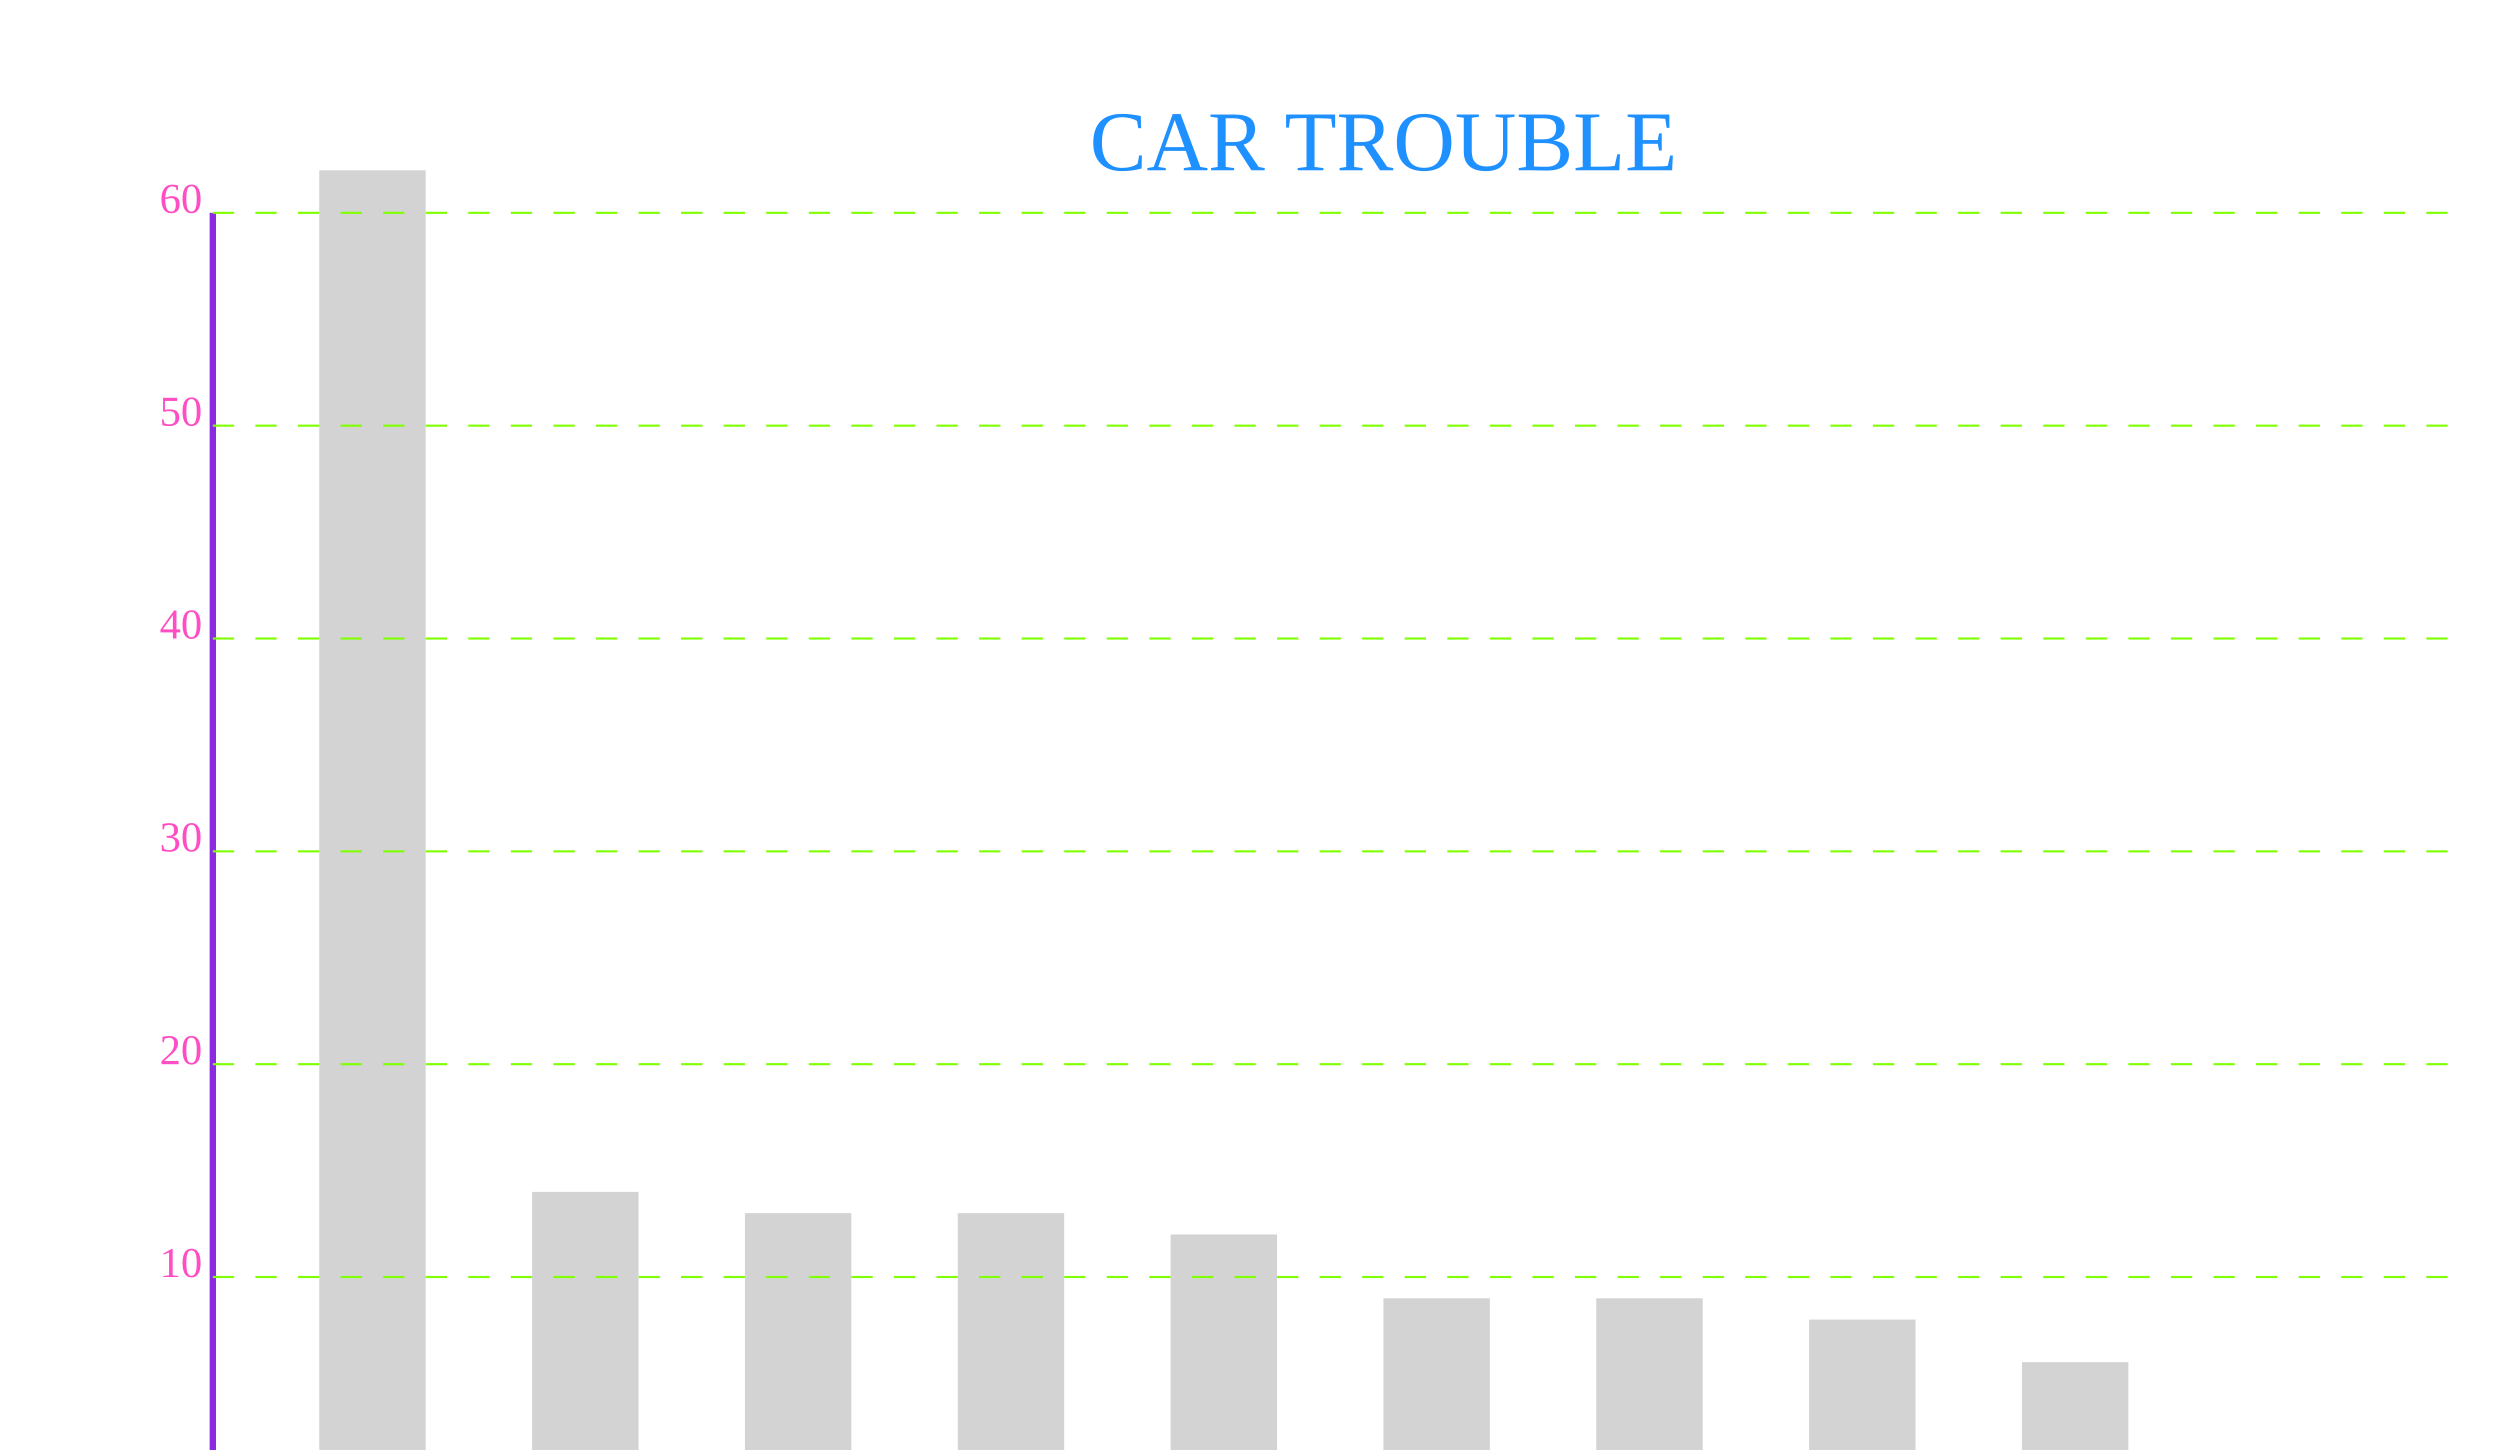
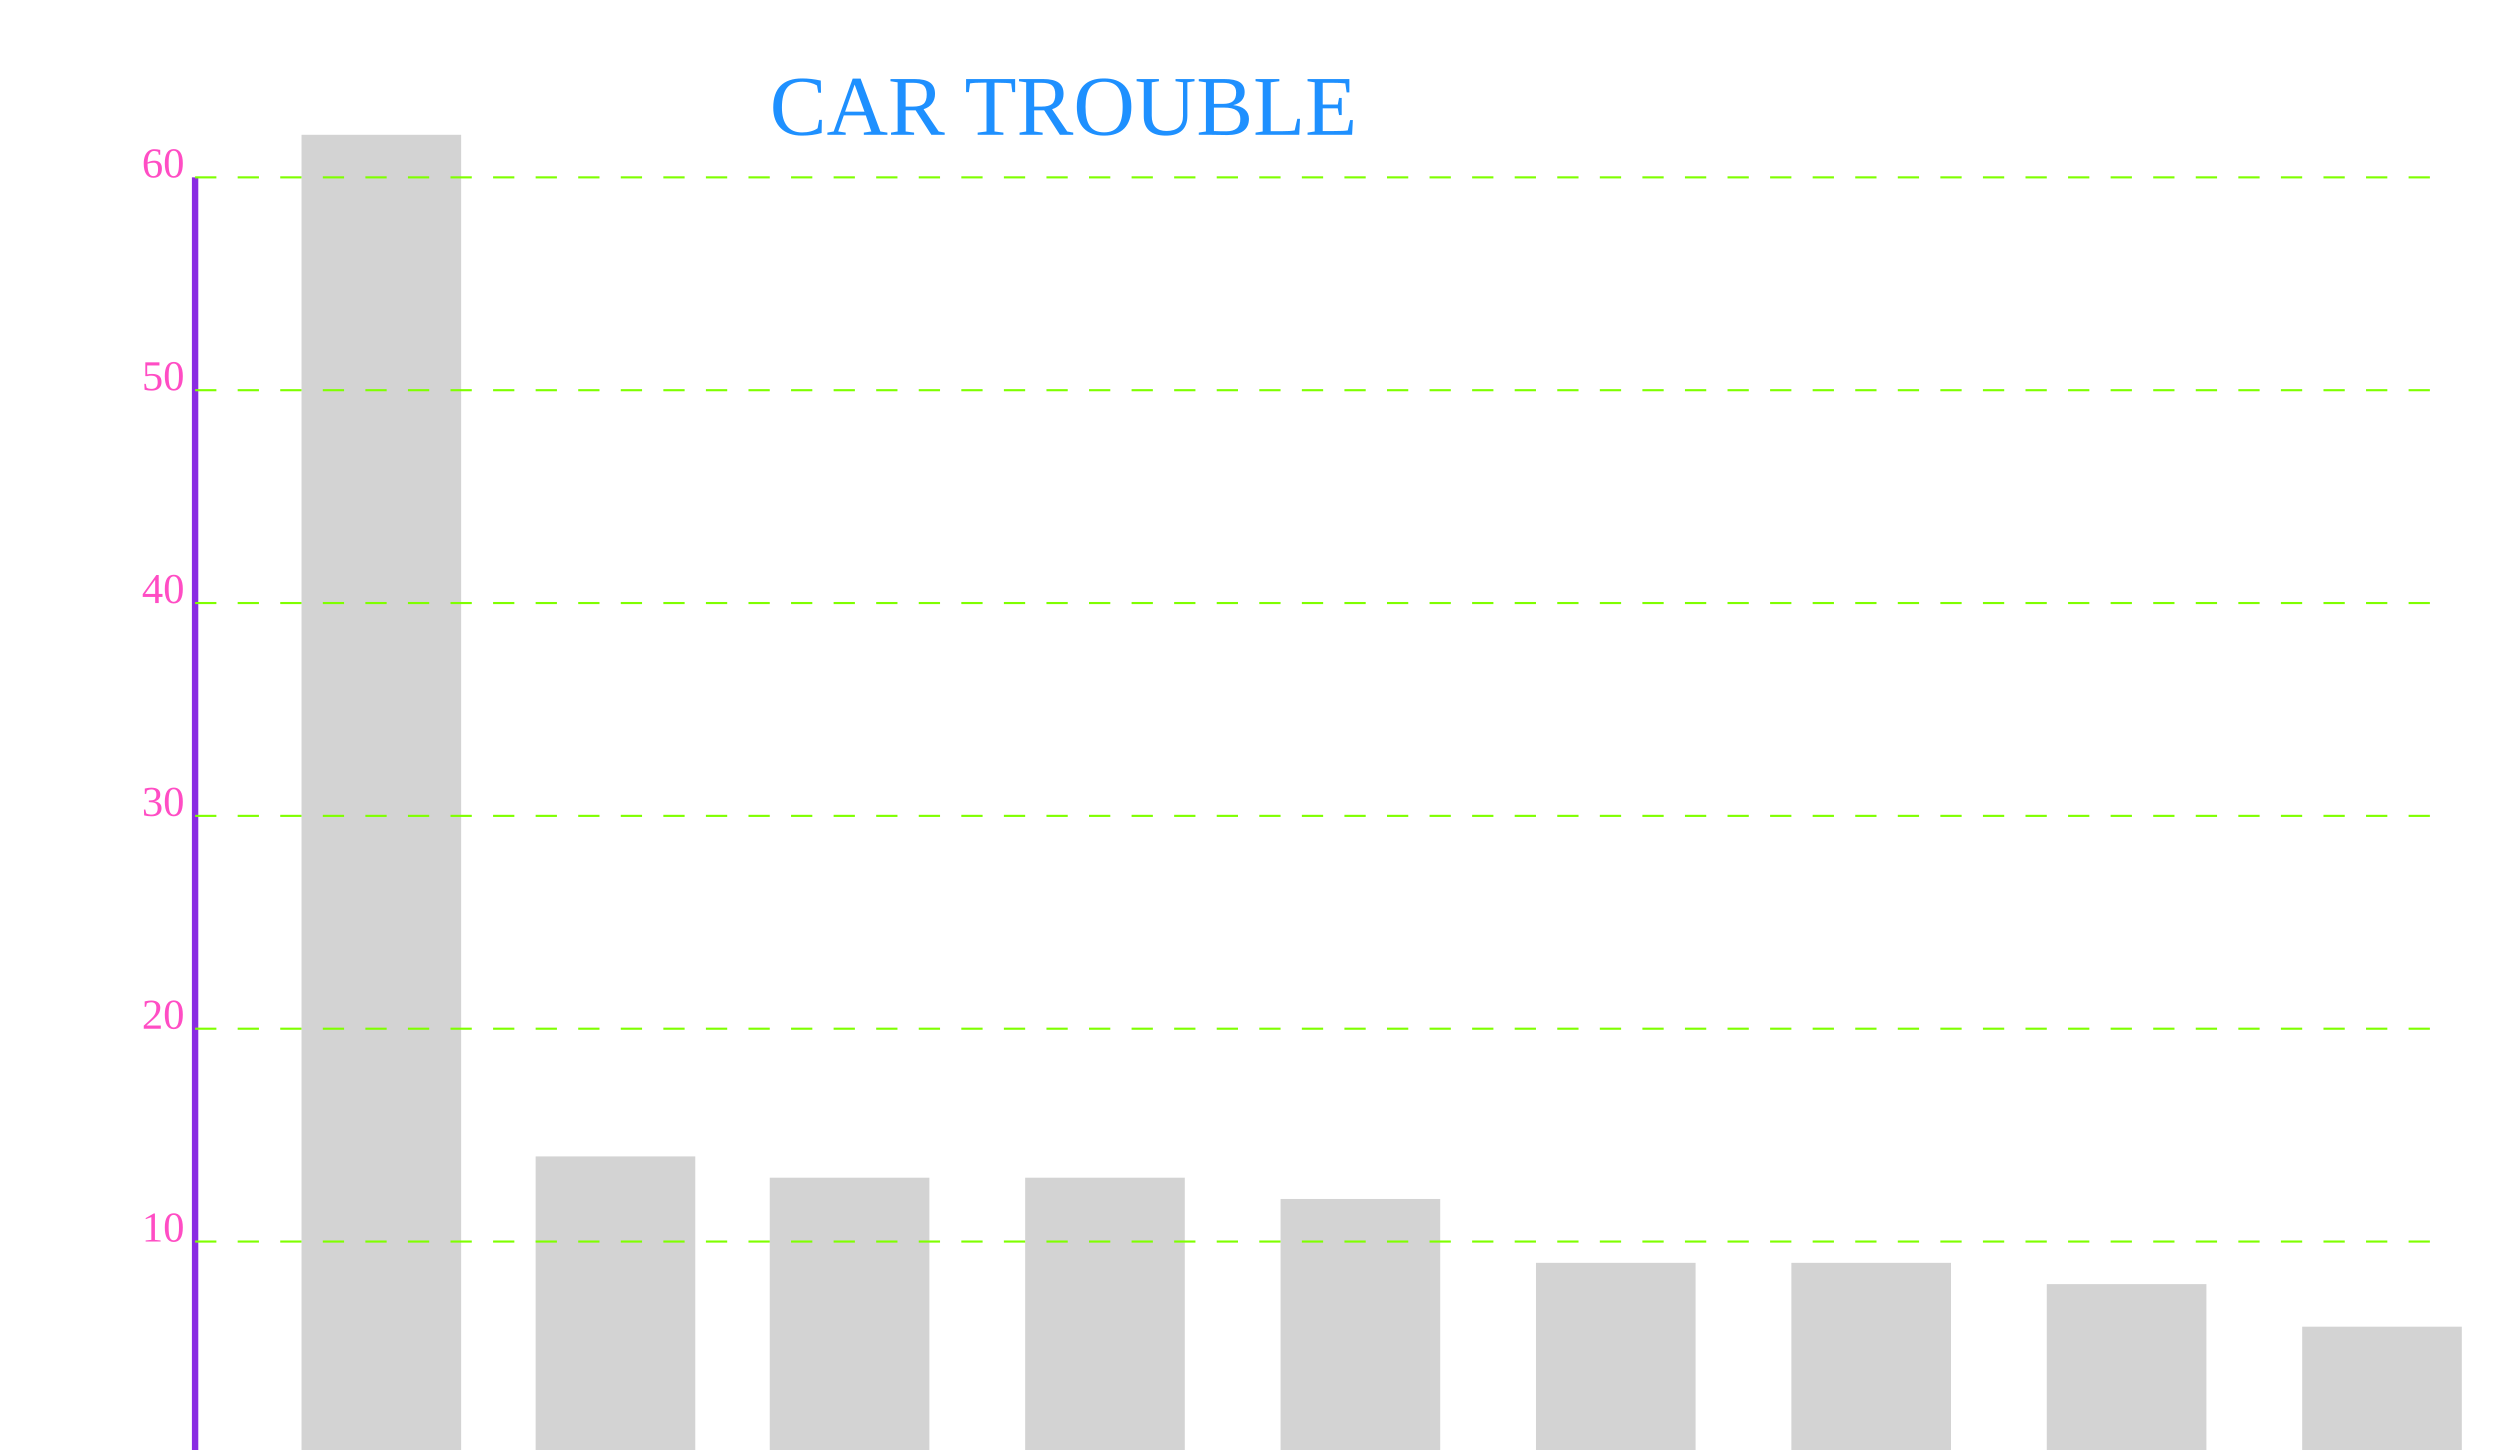
<svg xmlns="http://www.w3.org/2000/svg" width="100%" height="100%">
-   <g transform="translate(25, 350) scale(.5)">
-     <text x="600" y="-620" text-anchor="middle" fill="DodgerBlue" font-size="40">CAR TROUBLE</text>
+   <g transform="translate(25, 410) scale(.6)">
+     <text x="320" y="-620" text-anchor="start" fill="DodgerBlue" font-size="40">CAR TROUBLE</text>
    <line x1="50" y1="0" x2="1200" y2="0" stroke="BlueViolet" stroke-width="3" />
    <line x1="50" y1="0" x2="50" y2="-600" stroke="BlueViolet" stroke-width="3" />
    <g id="Cyborg">
      <text x="100 " y="30" text-anchor="start" font-size="22" fill="blue">Cyborg</text>
-       <rect x="100" y="-620" width="50" height="620" fill="lightgrey" />
+       <rect x="100" y="-620" width="75" height="620" fill="lightgrey" />
    </g>
    <g id="Raven">
-       <text x="200 " y="30" text-anchor="start" font-size="22" fill="blue">Raven</text>
-       <rect x="200" y="-140" width="50" height="140" fill="lightgrey" />
+       <text x="210 " y="30" text-anchor="start" font-size="22" fill="blue">Raven</text>
+       <rect x="210" y="-140" width="75" height="140" fill="lightgrey" />
    </g>
    <g id="Cash">
-       <text x="300 " y="30" text-anchor="start" font-size="22" fill="blue">Cash</text>
-       <rect x="300" y="-130" width="50" height="130" fill="lightgrey" />
+       <text x="320 " y="30" text-anchor="start" font-size="22" fill="blue">Cash</text>
+       <rect x="320" y="-130" width="75" height="130" fill="lightgrey" />
    </g>
    <g id="Gizmo">
-       <text x="400 " y="30" text-anchor="start" font-size="22" fill="blue">Gizmo</text>
-       <rect x="400" y="-130" width="50" height="130" fill="lightgrey" />
+       <text x="440 " y="30" text-anchor="start" font-size="22" fill="blue">Gizmo</text>
+       <rect x="440" y="-130" width="75" height="130" fill="lightgrey" />
    </g>
    <g id="Sammy">
-       <text x="500 " y="30" text-anchor="start" font-size="22" fill="blue">Sammy</text>
-       <rect x="500" y="-120" width="50" height="120" fill="lightgrey" />
+       <text x="560 " y="30" text-anchor="start" font-size="22" fill="blue">Sammy</text>
+       <rect x="560" y="-120" width="75" height="120" fill="lightgrey" />
    </g>
    <g id="BeastBoy">
-       <text x="600 " y="30" text-anchor="start" font-size="22" fill="blue">Beast Boy</text>
-       <rect x="600" y="-90" width="50" height="90" fill="lightgrey" />
+       <text x="680 " y="30" text-anchor="start" font-size="22" fill="blue">Beast Boy</text>
+       <rect x="680" y="-90" width="75" height="90" fill="lightgrey" />
    </g>
    <g id="Robin">
-       <text x="700 " y="30" text-anchor="start" font-size="22" fill="blue">Robin</text>
-       <rect x="700" y="-90" width="50" height="90" fill="lightgrey" />
+       <text x="800 " y="30" text-anchor="start" font-size="22" fill="blue">Robin</text>
+       <rect x="800" y="-90" width="75" height="90" fill="lightgrey" />
    </g>
    <g id="Starfire">
-       <text x="800 " y="30" text-anchor="start" font-size="22" fill="blue">Starfire</text>
-       <rect x="800" y="-80" width="50" height="80" fill="lightgrey" />
+       <text x="920 " y="30" text-anchor="start" font-size="22" fill="blue">Starfire</text>
+       <rect x="920" y="-80" width="75" height="80" fill="lightgrey" />
    </g>
    <g id="Overload">
-       <text x="900 " y="30" text-anchor="start" font-size="22" fill="blue">Overload</text>
-       <rect x="900" y="-60" width="50" height="60" fill="lightgrey" />
+       <text x="1040 " y="30" text-anchor="start" font-size="22" fill="blue">Overload</text>
+       <rect x="1040" y="-60" width="75" height="60" fill="lightgrey" />
    </g>
    <text x="35" y="-100" fill="#ff4dc4" text-anchor="middle" font-size="20">10</text>
    <line x1="50" y1="-100" x2="1100" y2="-100" stroke="Chartreuse" stroke-dasharray="10" />
    <text x="35" y="-200" fill="#ff4dc4" text-anchor="middle" font-size="20">20</text>
    <line x1="50" y1="-200" x2="1100" y2="-200" stroke="Chartreuse" stroke-dasharray="10" />
    <text x="35" y="-300" fill="#ff4dc4" text-anchor="middle" font-size="20">30</text>
    <line x1="50" y1="-300" x2="1100" y2="-300" stroke="Chartreuse" stroke-dasharray="10" />
    <text x="35" y="-400" fill="#ff4dc4" text-anchor="middle" font-size="20">40</text>
    <line x1="50" y1="-400" x2="1100" y2="-400" stroke="Chartreuse" stroke-dasharray="10" />
    <text x="35" y="-500" fill="#ff4dc4" text-anchor="middle" font-size="20">50</text>
    <line x1="50" y1="-500" x2="1100" y2="-500" stroke="Chartreuse" stroke-dasharray="10" />
    <text x="35" y="-600" fill="#ff4dc4" text-anchor="middle" font-size="20">60</text>
    <line x1="50" y1="-600" x2="1100" y2="-600" stroke="Chartreuse" stroke-dasharray="10" />
  </g>
</svg>
